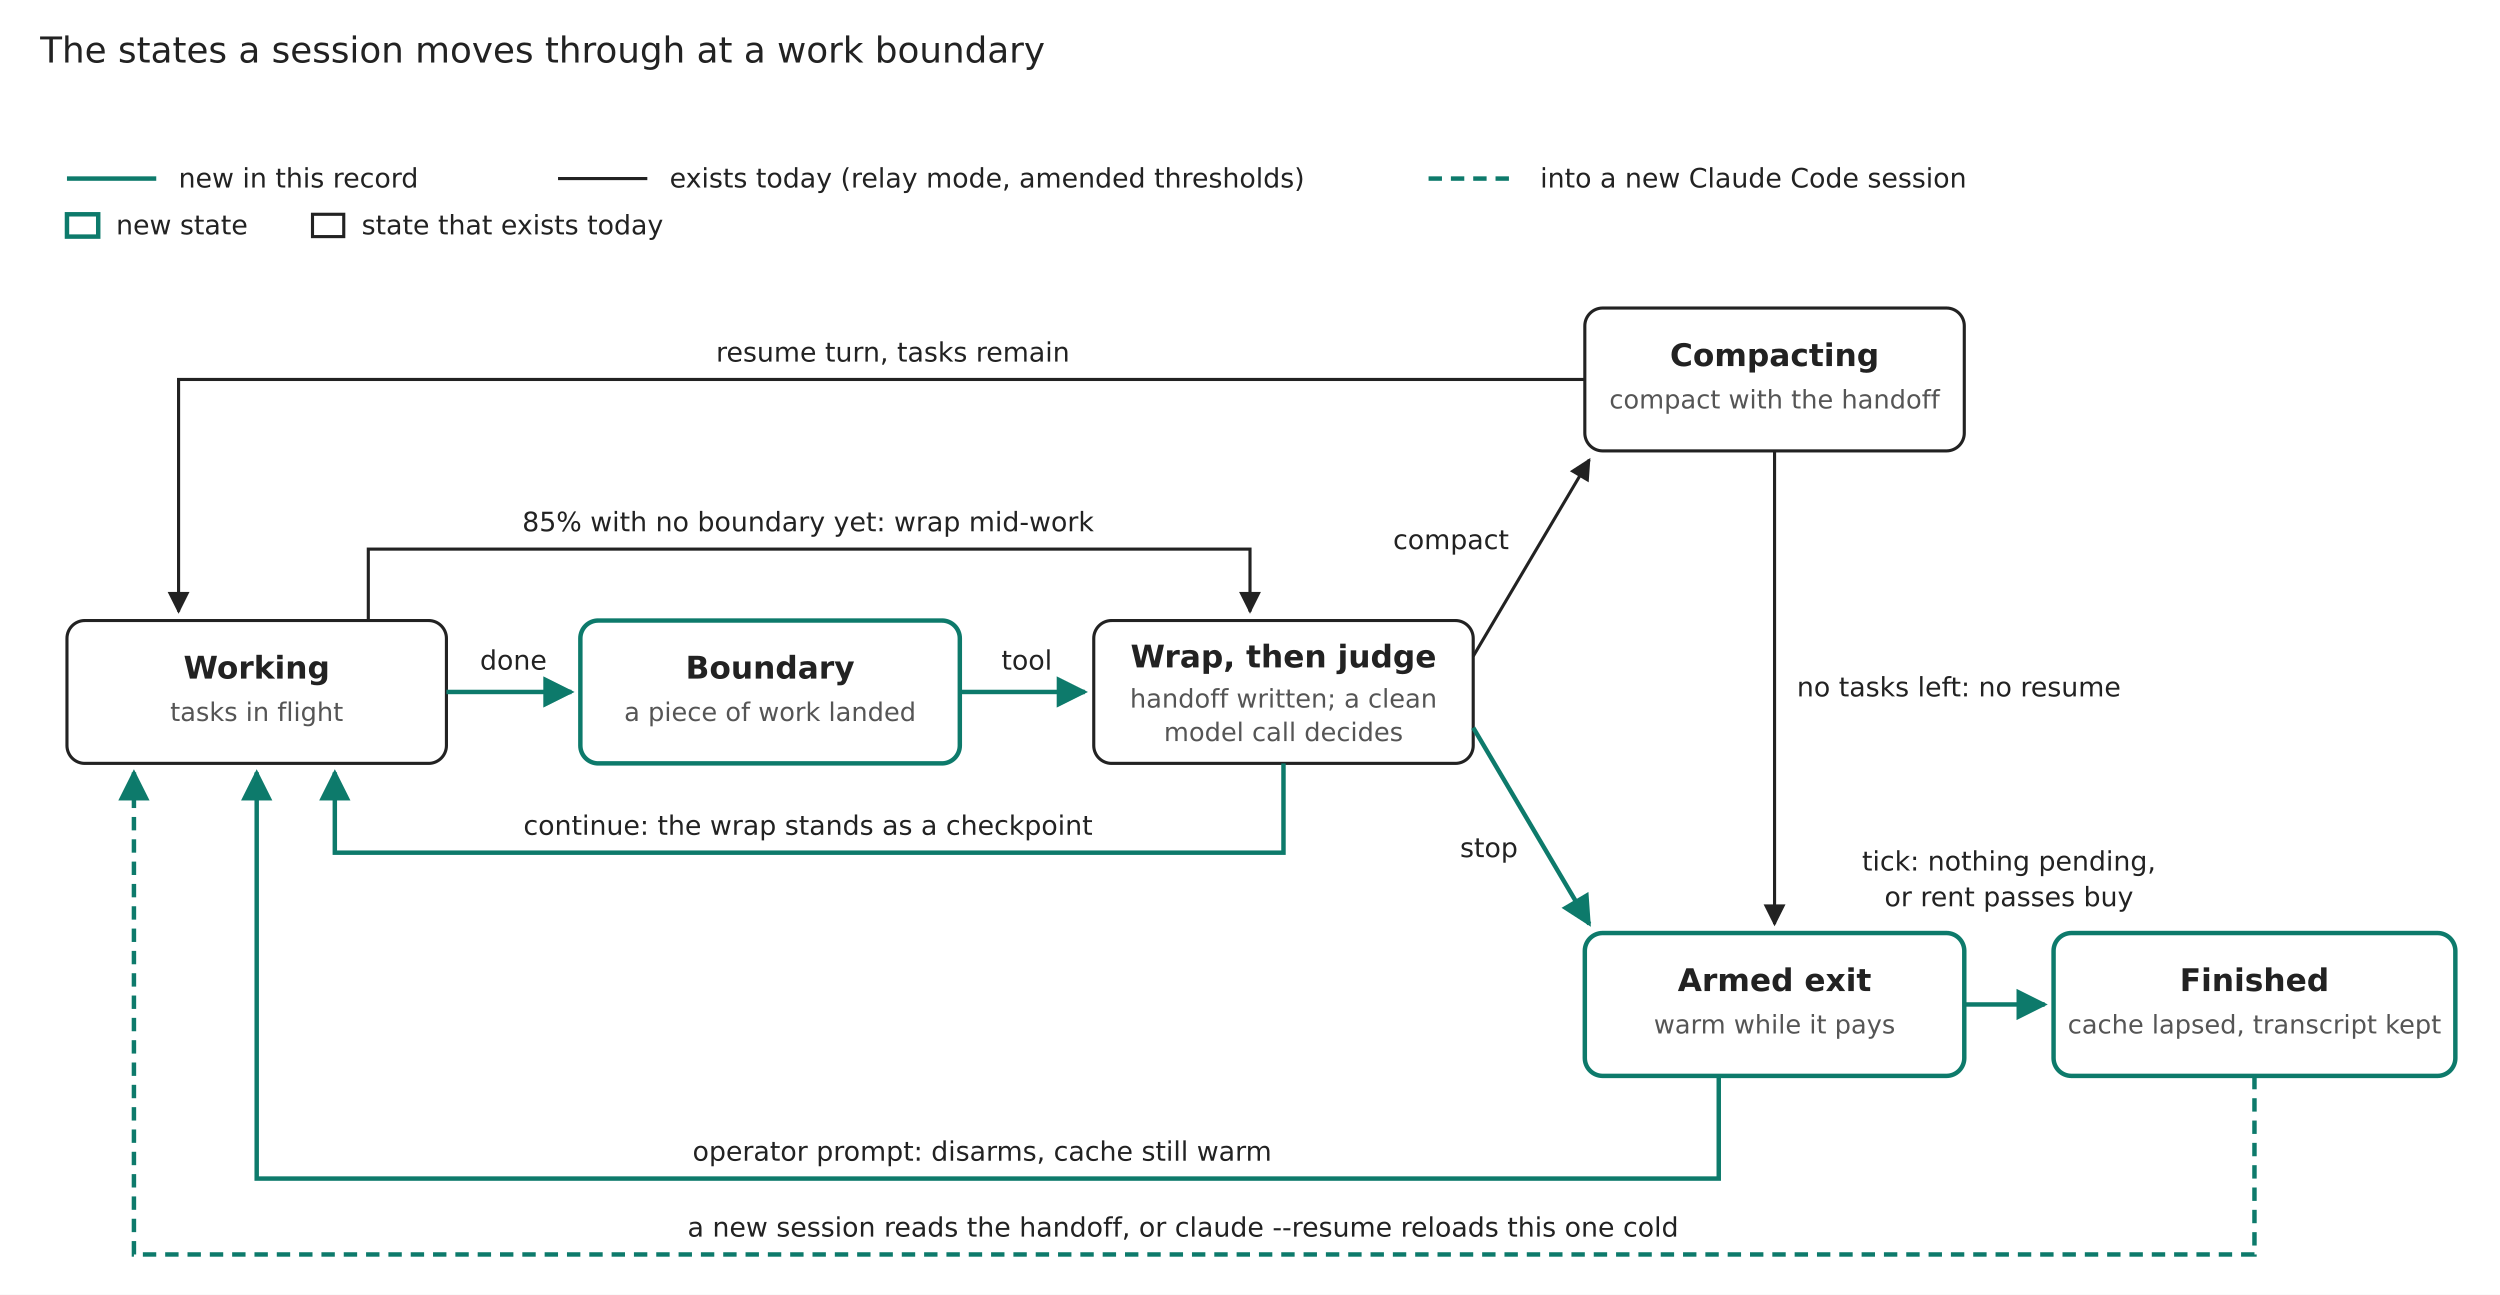
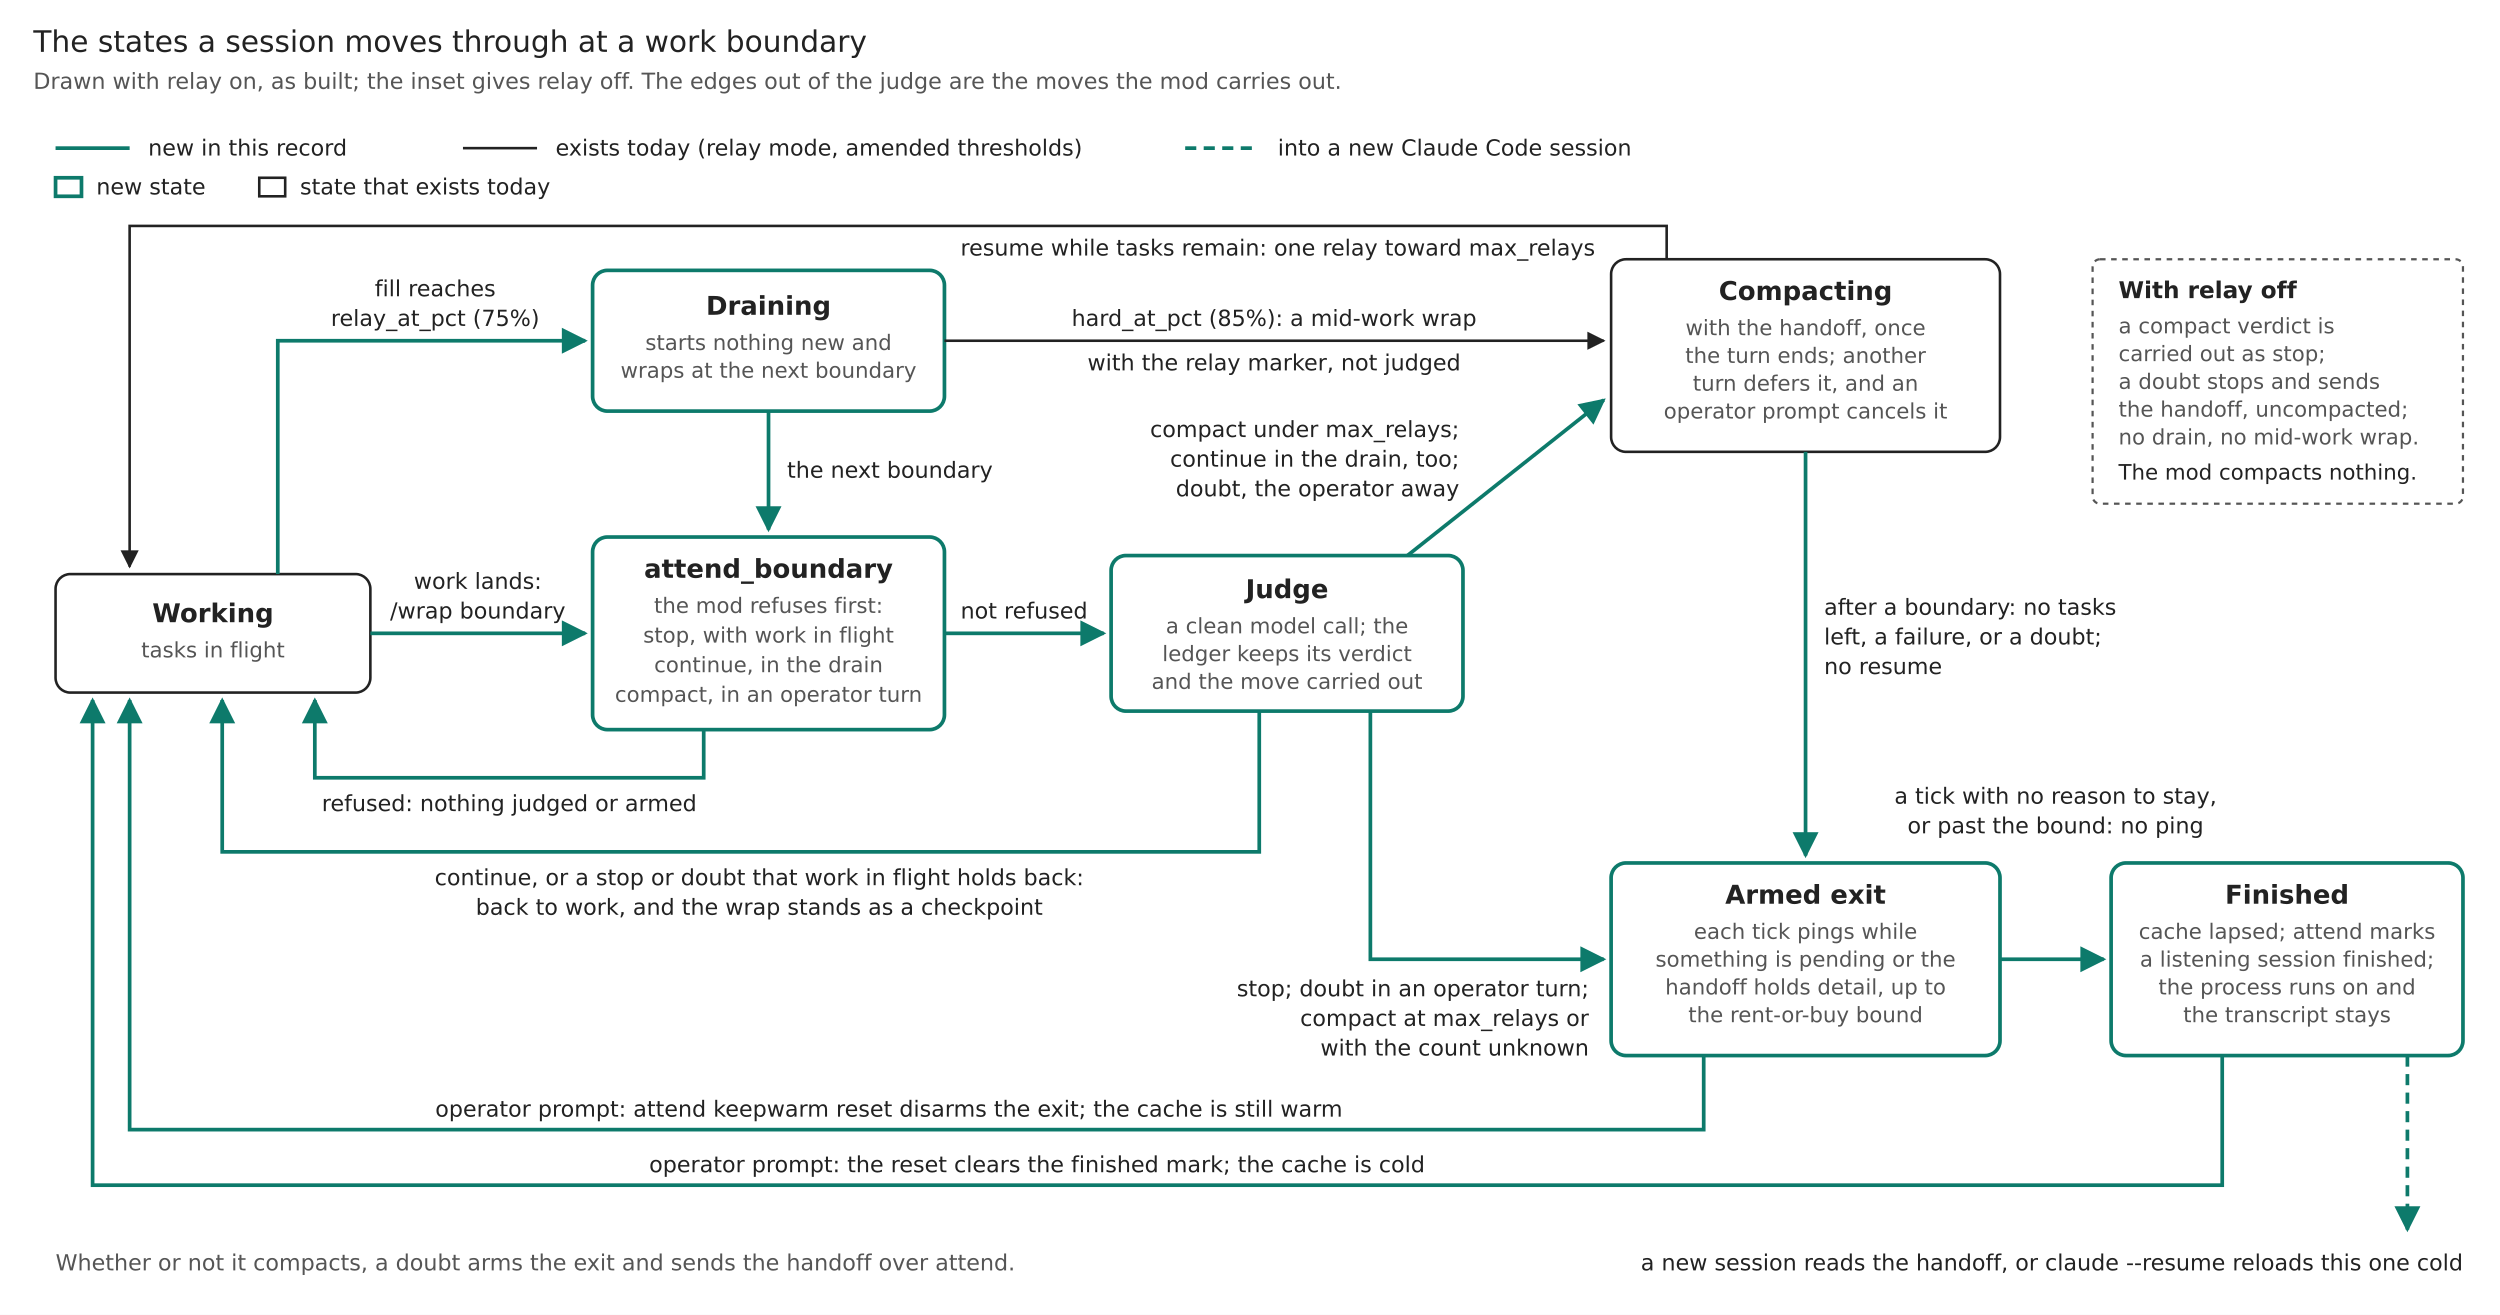
- <svg xmlns="http://www.w3.org/2000/svg" xml:space="preserve" width="1120" height="580" viewBox="0 0 1120 580" font-family="DejaVu Sans, Arial, sans-serif">
-   <rect width="1120" height="580" fill="#ffffff" />
+ <svg xmlns="http://www.w3.org/2000/svg" xml:space="preserve" width="1350" height="710" viewBox="0 0 1350 710" font-family="DejaVu Sans, Arial, sans-serif">
+   <rect width="1350" height="710" fill="#ffffff" />
  <defs>
    <marker id="ah" viewBox="0 0 10 10" refX="9" refY="5" markerWidth="7" markerHeight="7" orient="auto-start-reverse">
      <path d="M0 0 L10 5 L0 10 z" fill="#222" />
    </marker>
    <marker id="ahn" viewBox="0 0 10 10" refX="9" refY="5" markerWidth="7" markerHeight="7" orient="auto-start-reverse">
      <path d="M0 0 L10 5 L0 10 z" fill="#0d7a6b" />
    </marker>
  </defs>
  <text x="18" y="28" font-size="16" fill="#222">The states a session moves through at a work boundary</text>
+   <text x="18" y="48" font-size="12" fill="#555">Drawn with relay on, as built; the inset gives relay off. The edges out of the judge are the moves the mod carries out.</text>
  <line x1="30" y1="80" x2="70" y2="80" stroke="#0d7a6b" stroke-width="2" />
  <text x="80" y="84" font-size="12" fill="#222">new in this record</text>
  <line x1="250" y1="80" x2="290" y2="80" stroke="#222" stroke-width="1.4" />
  <text x="300" y="84" font-size="12" fill="#222">exists today (relay mode, amended thresholds)</text>
  <line x1="640" y1="80" x2="680" y2="80" stroke="#0d7a6b" stroke-width="2" stroke-dasharray="6 4" />
  <text x="690" y="84" font-size="12" fill="#222">into a new Claude Code session</text>
  <rect x="30" y="96" width="14" height="10" fill="#ffffff" stroke="#0d7a6b" stroke-width="2" />
  <text x="52" y="105" font-size="12" fill="#222">new state</text>
  <rect x="140" y="96" width="14" height="10" fill="#ffffff" stroke="#222" stroke-width="1.4" />
  <text x="162" y="105" font-size="12" fill="#222">state that exists today</text>
-   <rect x="30" y="278" width="170" height="64" fill="#ffffff" stroke="#222" stroke-width="1.4" rx="8" />
-   <text x="115.0" y="304" font-size="14" fill="#222" text-anchor="middle" font-weight="bold">Working</text>
-   <text x="115.0" y="323" font-size="11.5" fill="#555" text-anchor="middle">tasks in flight</text>
-   <rect x="260" y="278" width="170" height="64" fill="#ffffff" stroke="#0d7a6b" stroke-width="2" rx="8" />
-   <text x="345.0" y="304" font-size="14" fill="#222" text-anchor="middle" font-weight="bold">Boundary</text>
-   <text x="345.0" y="323" font-size="11.5" fill="#555" text-anchor="middle">a piece of work landed</text>
-   <rect x="490" y="278" width="170" height="64" fill="#ffffff" stroke="#222" stroke-width="1.4" rx="8" />
-   <text x="575" y="299" font-size="14" fill="#222" text-anchor="middle" font-weight="bold">Wrap, then judge</text>
-   <text x="575" y="317" font-size="11.5" fill="#555" text-anchor="middle">handoff written; a clean</text>
-   <text x="575" y="332" font-size="11.5" fill="#555" text-anchor="middle">model call decides</text>
-   <rect x="710" y="138" width="170" height="64" fill="#ffffff" stroke="#222" stroke-width="1.4" rx="8" />
-   <text x="795.0" y="164" font-size="14" fill="#222" text-anchor="middle" font-weight="bold">Compacting</text>
-   <text x="795.0" y="183" font-size="11.5" fill="#555" text-anchor="middle">compact with the handoff</text>
-   <rect x="710" y="418" width="170" height="64" fill="#ffffff" stroke="#0d7a6b" stroke-width="2" rx="8" />
-   <text x="795.0" y="444" font-size="14" fill="#222" text-anchor="middle" font-weight="bold">Armed exit</text>
-   <text x="795.0" y="463" font-size="11.5" fill="#555" text-anchor="middle">warm while it pays</text>
-   <rect x="920" y="418" width="180" height="64" fill="#ffffff" stroke="#0d7a6b" stroke-width="2" rx="8" />
-   <text x="1010.0" y="444" font-size="14" fill="#222" text-anchor="middle" font-weight="bold">Finished</text>
-   <text x="1010.0" y="463" font-size="11.5" fill="#555" text-anchor="middle">cache lapsed, transcript kept</text>
-   <path d="M 200 310 H 256" fill="none" stroke="#0d7a6b" stroke-width="2" marker-end="url(#ahn)" />
-   <text x="230" y="300" font-size="12" fill="#222" text-anchor="middle">done</text>
-   <path d="M 430 310 H 486" fill="none" stroke="#0d7a6b" stroke-width="2" marker-end="url(#ahn)" />
-   <text x="460" y="300" font-size="12" fill="#222" text-anchor="middle">tool</text>
-   <path d="M 165 278 V 246 H 560 V 274" fill="none" stroke="#222" stroke-width="1.4" marker-end="url(#ah)" />
-   <text x="362" y="238" font-size="12" fill="#222" text-anchor="middle">85% with no boundary yet: wrap mid-work</text>
-   <path d="M 710 170 H 80 V 274" fill="none" stroke="#222" stroke-width="1.4" marker-end="url(#ah)" />
-   <text x="400" y="162" font-size="12" fill="#222" text-anchor="middle">resume turn, tasks remain</text>
-   <path d="M 660 294 L 712 206" fill="none" stroke="#222" stroke-width="1.4" marker-end="url(#ah)" />
-   <text x="676" y="246" font-size="12" fill="#222" text-anchor="end">compact</text>
-   <path d="M 660 326 L 712 414" fill="none" stroke="#0d7a6b" stroke-width="2" marker-end="url(#ahn)" />
-   <text x="680" y="384" font-size="12" fill="#222" text-anchor="end">stop</text>
-   <path d="M 575 342 V 382 H 150 V 346" fill="none" stroke="#0d7a6b" stroke-width="2" marker-end="url(#ahn)" />
-   <text x="362" y="374" font-size="12" fill="#222" text-anchor="middle">continue: the wrap stands as a checkpoint</text>
-   <path d="M 795 202 V 414" fill="none" stroke="#222" stroke-width="1.4" marker-end="url(#ah)" />
-   <text x="805" y="312" font-size="12" fill="#222">no tasks left: no resume</text>
-   <path d="M 880 450 H 916" fill="none" stroke="#0d7a6b" stroke-width="2" marker-end="url(#ahn)" />
-   <text x="900" y="390" font-size="12" fill="#222" text-anchor="middle">tick: nothing pending,</text>
-   <text x="900" y="406" font-size="12" fill="#222" text-anchor="middle">or rent passes buy</text>
-   <path d="M 770 482 V 528 H 115 V 346" fill="none" stroke="#0d7a6b" stroke-width="2" marker-end="url(#ahn)" />
-   <text x="440" y="520" font-size="12" fill="#222" text-anchor="middle">operator prompt: disarms, cache still warm</text>
-   <path d="M 1010 482 V 562 H 60 V 346" fill="none" stroke="#0d7a6b" stroke-width="2" stroke-dasharray="6 4" marker-end="url(#ahn)" />
-   <text x="530" y="554" font-size="12" fill="#222" text-anchor="middle">a new session reads the handoff, or claude --resume reloads this one cold</text>
+   <rect x="30" y="310" width="170" height="64" fill="#ffffff" stroke="#222" stroke-width="1.4" rx="8" />
+   <text x="115" y="336" font-size="14" fill="#222" text-anchor="middle" font-weight="bold">Working</text>
+   <text x="115" y="355" font-size="11.5" fill="#555" text-anchor="middle">tasks in flight</text>
+   <rect x="320" y="146" width="190" height="76" fill="#ffffff" stroke="#0d7a6b" stroke-width="2" rx="8" />
+   <text x="415" y="170" font-size="14" fill="#222" text-anchor="middle" font-weight="bold">Draining</text>
+   <text x="415" y="189" font-size="11.5" fill="#555" text-anchor="middle">starts nothing new and</text>
+   <text x="415" y="204" font-size="11.5" fill="#555" text-anchor="middle">wraps at the next boundary</text>
+   <rect x="320" y="290" width="190" height="104" fill="#ffffff" stroke="#0d7a6b" stroke-width="2" rx="8" />
+   <text x="415" y="312" font-size="14" fill="#222" text-anchor="middle" font-weight="bold">attend_boundary</text>
+   <text x="415" y="331" font-size="11.5" fill="#555" text-anchor="middle">the mod refuses first:</text>
+   <text x="415" y="347" font-size="11.5" fill="#555" text-anchor="middle">stop, with work in flight</text>
+   <text x="415" y="363" font-size="11.5" fill="#555" text-anchor="middle">continue, in the drain</text>
+   <text x="415" y="379" font-size="11.5" fill="#555" text-anchor="middle">compact, in an operator turn</text>
+   <rect x="600" y="300" width="190" height="84" fill="#ffffff" stroke="#0d7a6b" stroke-width="2" rx="8" />
+   <text x="695" y="323" font-size="14" fill="#222" text-anchor="middle" font-weight="bold">Judge</text>
+   <text x="695" y="342" font-size="11.5" fill="#555" text-anchor="middle">a clean model call; the</text>
+   <text x="695" y="357" font-size="11.5" fill="#555" text-anchor="middle">ledger keeps its verdict</text>
+   <text x="695" y="372" font-size="11.5" fill="#555" text-anchor="middle">and the move carried out</text>
+   <rect x="870" y="140" width="210" height="104" fill="#ffffff" stroke="#222" stroke-width="1.4" rx="8" />
+   <text x="975" y="162" font-size="14" fill="#222" text-anchor="middle" font-weight="bold">Compacting</text>
+   <text x="975" y="181" font-size="11.5" fill="#555" text-anchor="middle">with the handoff, once</text>
+   <text x="975" y="196" font-size="11.5" fill="#555" text-anchor="middle">the turn ends; another</text>
+   <text x="975" y="211" font-size="11.5" fill="#555" text-anchor="middle">turn defers it, and an</text>
+   <text x="975" y="226" font-size="11.5" fill="#555" text-anchor="middle">operator prompt cancels it</text>
+   <rect x="870" y="466" width="210" height="104" fill="#ffffff" stroke="#0d7a6b" stroke-width="2" rx="8" />
+   <text x="975" y="488" font-size="14" fill="#222" text-anchor="middle" font-weight="bold">Armed exit</text>
+   <text x="975" y="507" font-size="11.5" fill="#555" text-anchor="middle">each tick pings while</text>
+   <text x="975" y="522" font-size="11.5" fill="#555" text-anchor="middle">something is pending or the</text>
+   <text x="975" y="537" font-size="11.5" fill="#555" text-anchor="middle">handoff holds detail, up to</text>
+   <text x="975" y="552" font-size="11.5" fill="#555" text-anchor="middle">the rent-or-buy bound</text>
+   <rect x="1140" y="466" width="190" height="104" fill="#ffffff" stroke="#0d7a6b" stroke-width="2" rx="8" />
+   <text x="1235" y="488" font-size="14" fill="#222" text-anchor="middle" font-weight="bold">Finished</text>
+   <text x="1235" y="507" font-size="11.5" fill="#555" text-anchor="middle">cache lapsed; attend marks</text>
+   <text x="1235" y="522" font-size="11.5" fill="#555" text-anchor="middle">a listening session finished;</text>
+   <text x="1235" y="537" font-size="11.5" fill="#555" text-anchor="middle">the process runs on and</text>
+   <text x="1235" y="552" font-size="11.5" fill="#555" text-anchor="middle">the transcript stays</text>
+   <rect x="1130" y="140" width="200" height="132" fill="#ffffff" stroke="#555" stroke-width="1.2" stroke-dasharray="3 3" rx="4" />
+   <text x="1144" y="161" font-size="12.5" fill="#222" font-weight="bold">With relay off</text>
+   <text x="1144" y="180" font-size="11.5" fill="#555">a compact verdict is</text>
+   <text x="1144" y="195" font-size="11.5" fill="#555">carried out as stop;</text>
+   <text x="1144" y="210" font-size="11.5" fill="#555">a doubt stops and sends</text>
+   <text x="1144" y="225" font-size="11.5" fill="#555">the handoff, uncompacted;</text>
+   <text x="1144" y="240" font-size="11.5" fill="#555">no drain, no mid-work wrap.</text>
+   <text x="1144" y="259" font-size="11.5" fill="#222">The mod compacts nothing.</text>
+   <path d="M 150 310 V 184 H 316" fill="none" stroke="#0d7a6b" stroke-width="2" marker-end="url(#ahn)" />
+   <text x="235" y="160" font-size="12" fill="#222" text-anchor="middle">fill reaches</text>
+   <text x="235" y="176" font-size="12" fill="#222" text-anchor="middle">relay_at_pct (75%)</text>
+   <path d="M 415 222 V 286" fill="none" stroke="#0d7a6b" stroke-width="2" marker-end="url(#ahn)" />
+   <text x="425" y="258" font-size="12" fill="#222">the next boundary</text>
+   <path d="M 510 184 H 866" fill="none" stroke="#222" stroke-width="1.4" marker-end="url(#ah)" />
+   <text x="688" y="176" font-size="12" fill="#222" text-anchor="middle">hard_at_pct (85%): a mid-work wrap</text>
+   <text x="688" y="200" font-size="12" fill="#222" text-anchor="middle">with the relay marker, not judged</text>
+   <path d="M 200 342 H 316" fill="none" stroke="#0d7a6b" stroke-width="2" marker-end="url(#ahn)" />
+   <text x="258" y="318" font-size="12" fill="#222" text-anchor="middle">work lands:</text>
+   <text x="258" y="334" font-size="12" fill="#222" text-anchor="middle">/wrap boundary</text>
+   <path d="M 380 394 V 420 H 170 V 378" fill="none" stroke="#0d7a6b" stroke-width="2" marker-end="url(#ahn)" />
+   <text x="275" y="438" font-size="12" fill="#222" text-anchor="middle">refused: nothing judged or armed</text>
+   <path d="M 510 342 H 596" fill="none" stroke="#0d7a6b" stroke-width="2" marker-end="url(#ahn)" />
+   <text x="553" y="334" font-size="12" fill="#222" text-anchor="middle">not refused</text>
+   <path d="M 680 384 V 460 H 120 V 378" fill="none" stroke="#0d7a6b" stroke-width="2" marker-end="url(#ahn)" />
+   <text x="410" y="478" font-size="12" fill="#222" text-anchor="middle">continue, or a stop or doubt that work in flight holds back:</text>
+   <text x="410" y="494" font-size="12" fill="#222" text-anchor="middle">back to work, and the wrap stands as a checkpoint</text>
+   <path d="M 760 300 L 866 216" fill="none" stroke="#0d7a6b" stroke-width="2" marker-end="url(#ahn)" />
+   <text x="788" y="236" font-size="12" fill="#222" text-anchor="end">compact under max_relays;</text>
+   <text x="788" y="252" font-size="12" fill="#222" text-anchor="end">continue in the drain, too;</text>
+   <text x="788" y="268" font-size="12" fill="#222" text-anchor="end">doubt, the operator away</text>
+   <path d="M 740 384 V 518 H 866" fill="none" stroke="#0d7a6b" stroke-width="2" marker-end="url(#ahn)" />
+   <text x="858" y="538" font-size="12" fill="#222" text-anchor="end">stop; doubt in an operator turn;</text>
+   <text x="858" y="554" font-size="12" fill="#222" text-anchor="end">compact at max_relays or</text>
+   <text x="858" y="570" font-size="12" fill="#222" text-anchor="end">with the count unknown</text>
+   <path d="M 900 140 V 122 H 70 V 306" fill="none" stroke="#222" stroke-width="1.4" marker-end="url(#ah)" />
+   <text x="690" y="138" font-size="12" fill="#222" text-anchor="middle">resume while tasks remain: one relay toward max_relays</text>
+   <path d="M 975 244 V 462" fill="none" stroke="#0d7a6b" stroke-width="2" marker-end="url(#ahn)" />
+   <text x="985" y="332" font-size="12" fill="#222">after a boundary: no tasks</text>
+   <text x="985" y="348" font-size="12" fill="#222">left, a failure, or a doubt;</text>
+   <text x="985" y="364" font-size="12" fill="#222">no resume</text>
+   <path d="M 1080 518 H 1136" fill="none" stroke="#0d7a6b" stroke-width="2" marker-end="url(#ahn)" />
+   <text x="1110" y="434" font-size="12" fill="#222" text-anchor="middle">a tick with no reason to stay,</text>
+   <text x="1110" y="450" font-size="12" fill="#222" text-anchor="middle">or past the bound: no ping</text>
+   <path d="M 920 570 V 610 H 70 V 378" fill="none" stroke="#0d7a6b" stroke-width="2" marker-end="url(#ahn)" />
+   <text x="480" y="603" font-size="12" fill="#222" text-anchor="middle">operator prompt: attend keepwarm reset disarms the exit; the cache is still warm</text>
+   <path d="M 1200 570 V 640 H 50 V 378" fill="none" stroke="#0d7a6b" stroke-width="2" marker-end="url(#ahn)" />
+   <text x="560" y="633" font-size="12" fill="#222" text-anchor="middle">operator prompt: the reset clears the finished mark; the cache is cold</text>
+   <path d="M 1300 570 V 664" fill="none" stroke="#0d7a6b" stroke-width="2" stroke-dasharray="6 4" marker-end="url(#ahn)" />
+   <text x="1330" y="686" font-size="12" fill="#222" text-anchor="end">a new session reads the handoff, or claude --resume reloads this one cold</text>
+   <text x="30" y="686" font-size="12" fill="#555">Whether or not it compacts, a doubt arms the exit and sends the handoff over attend.</text>
</svg>
